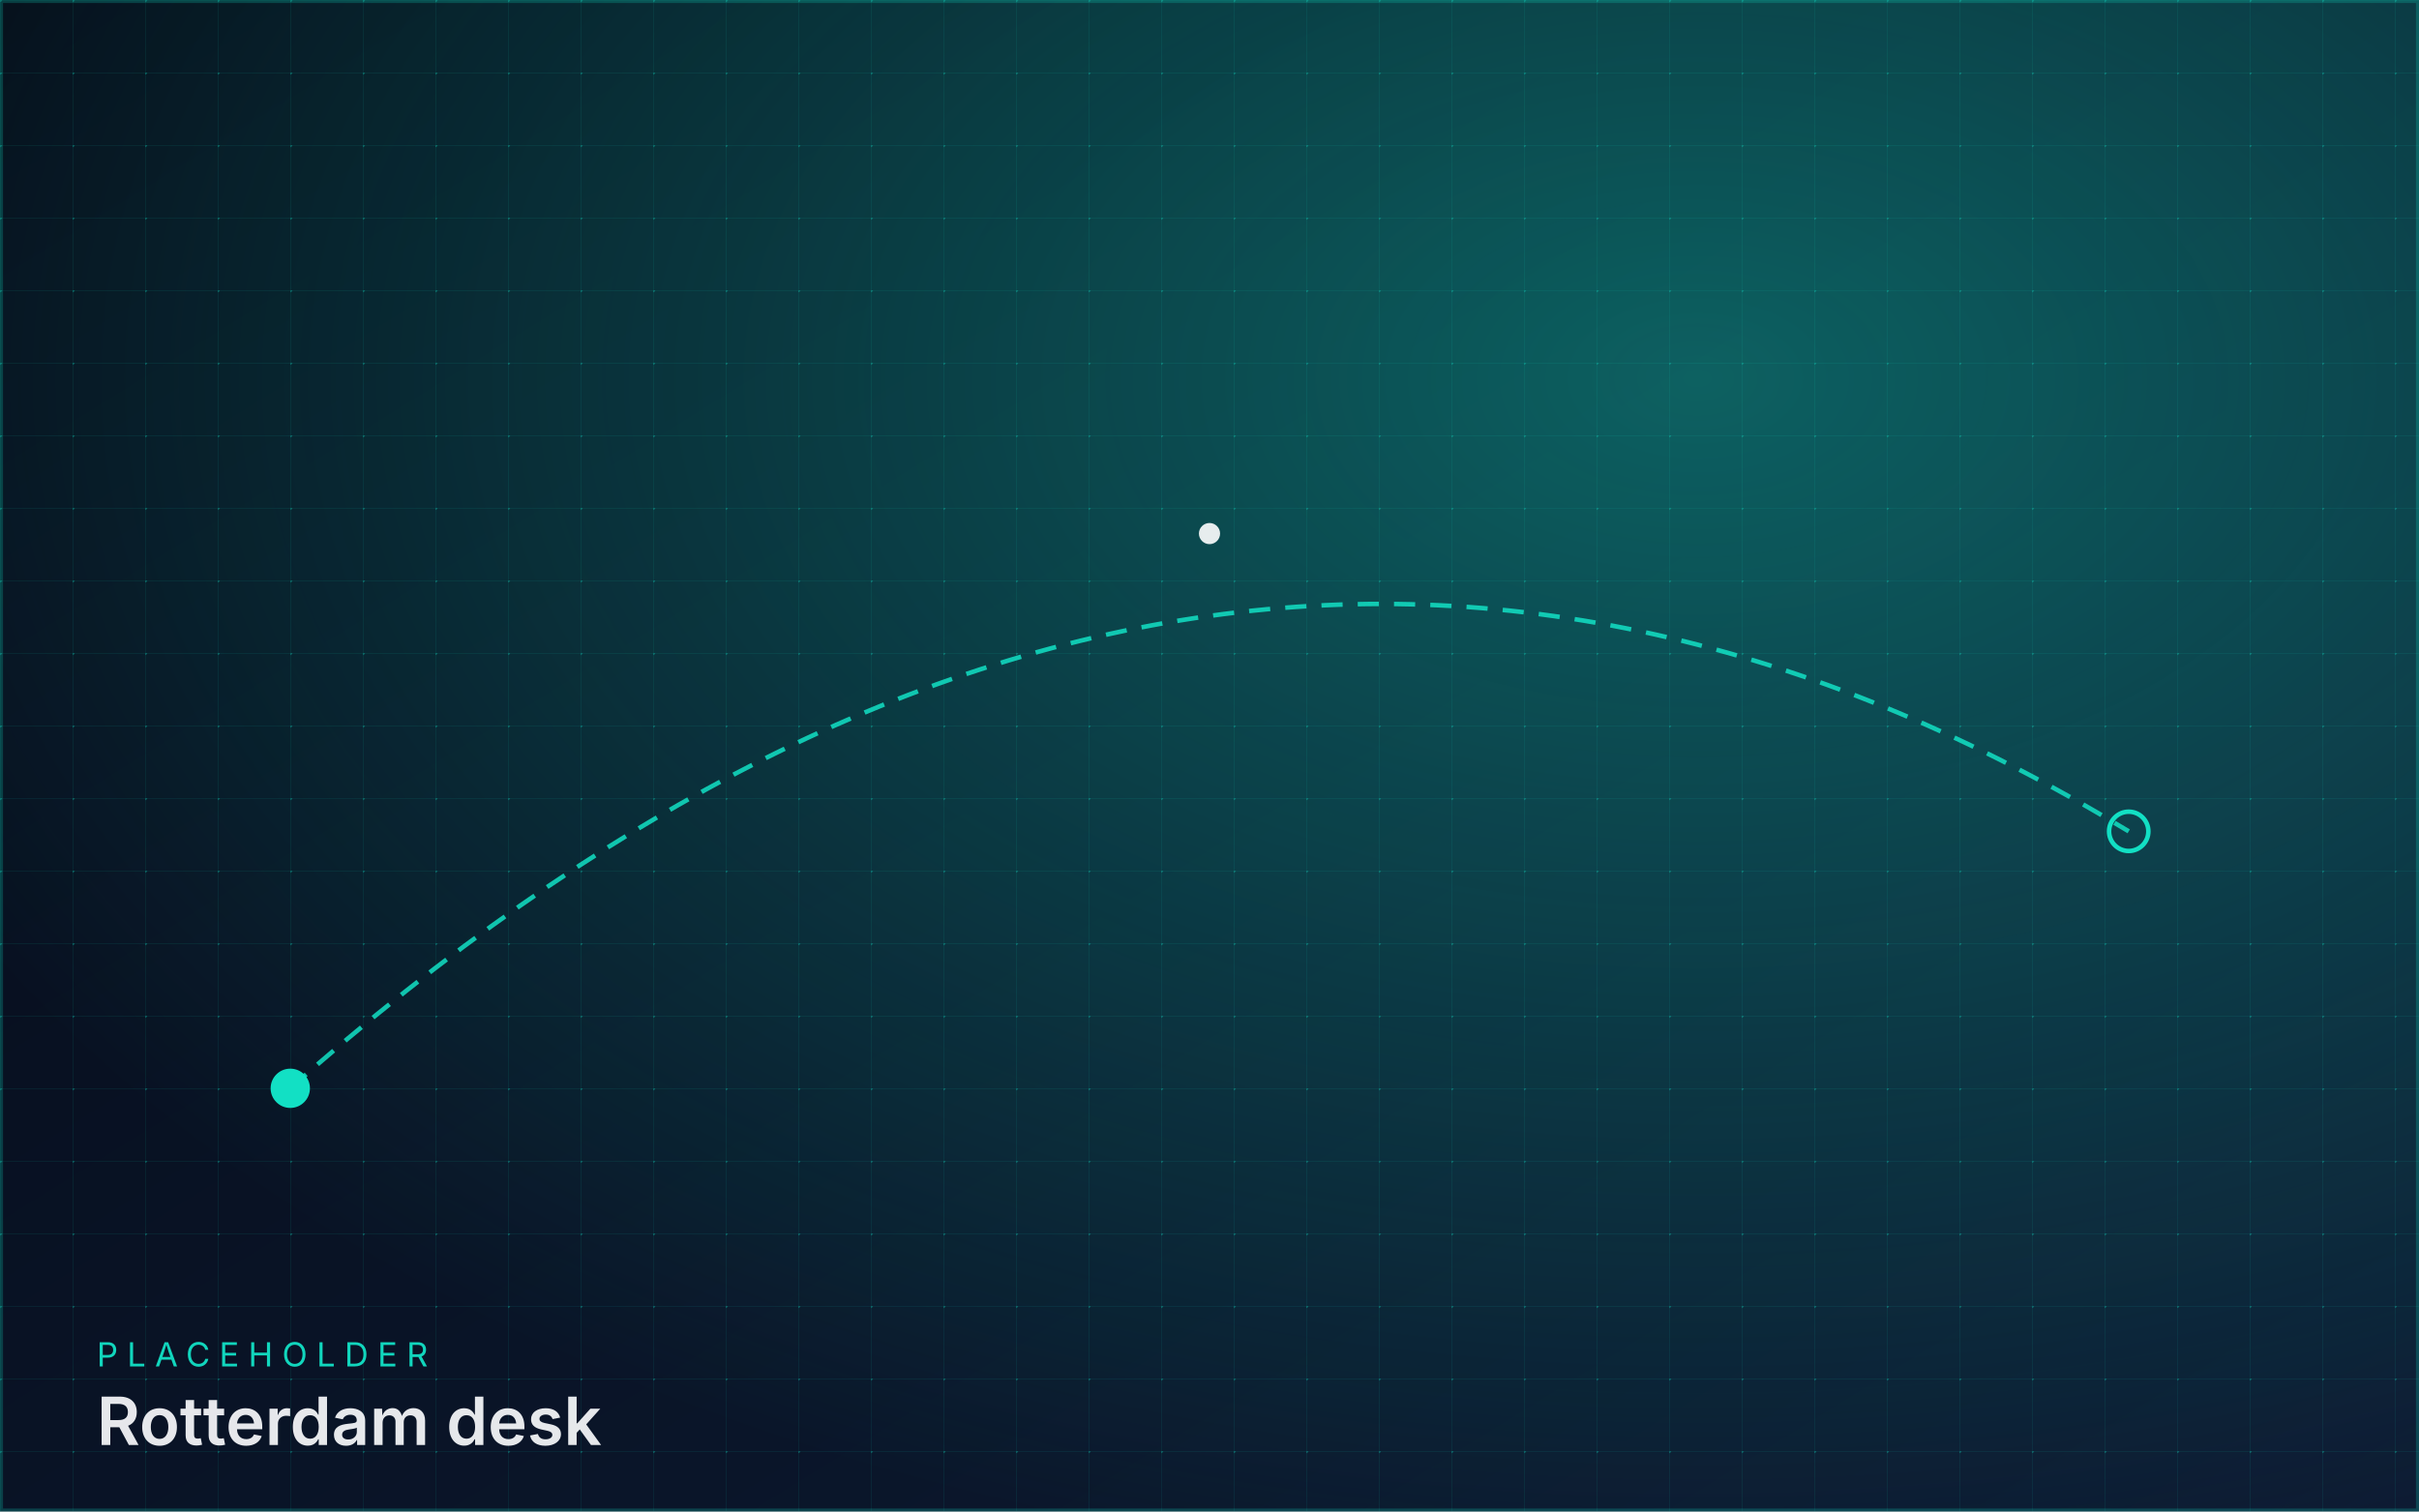
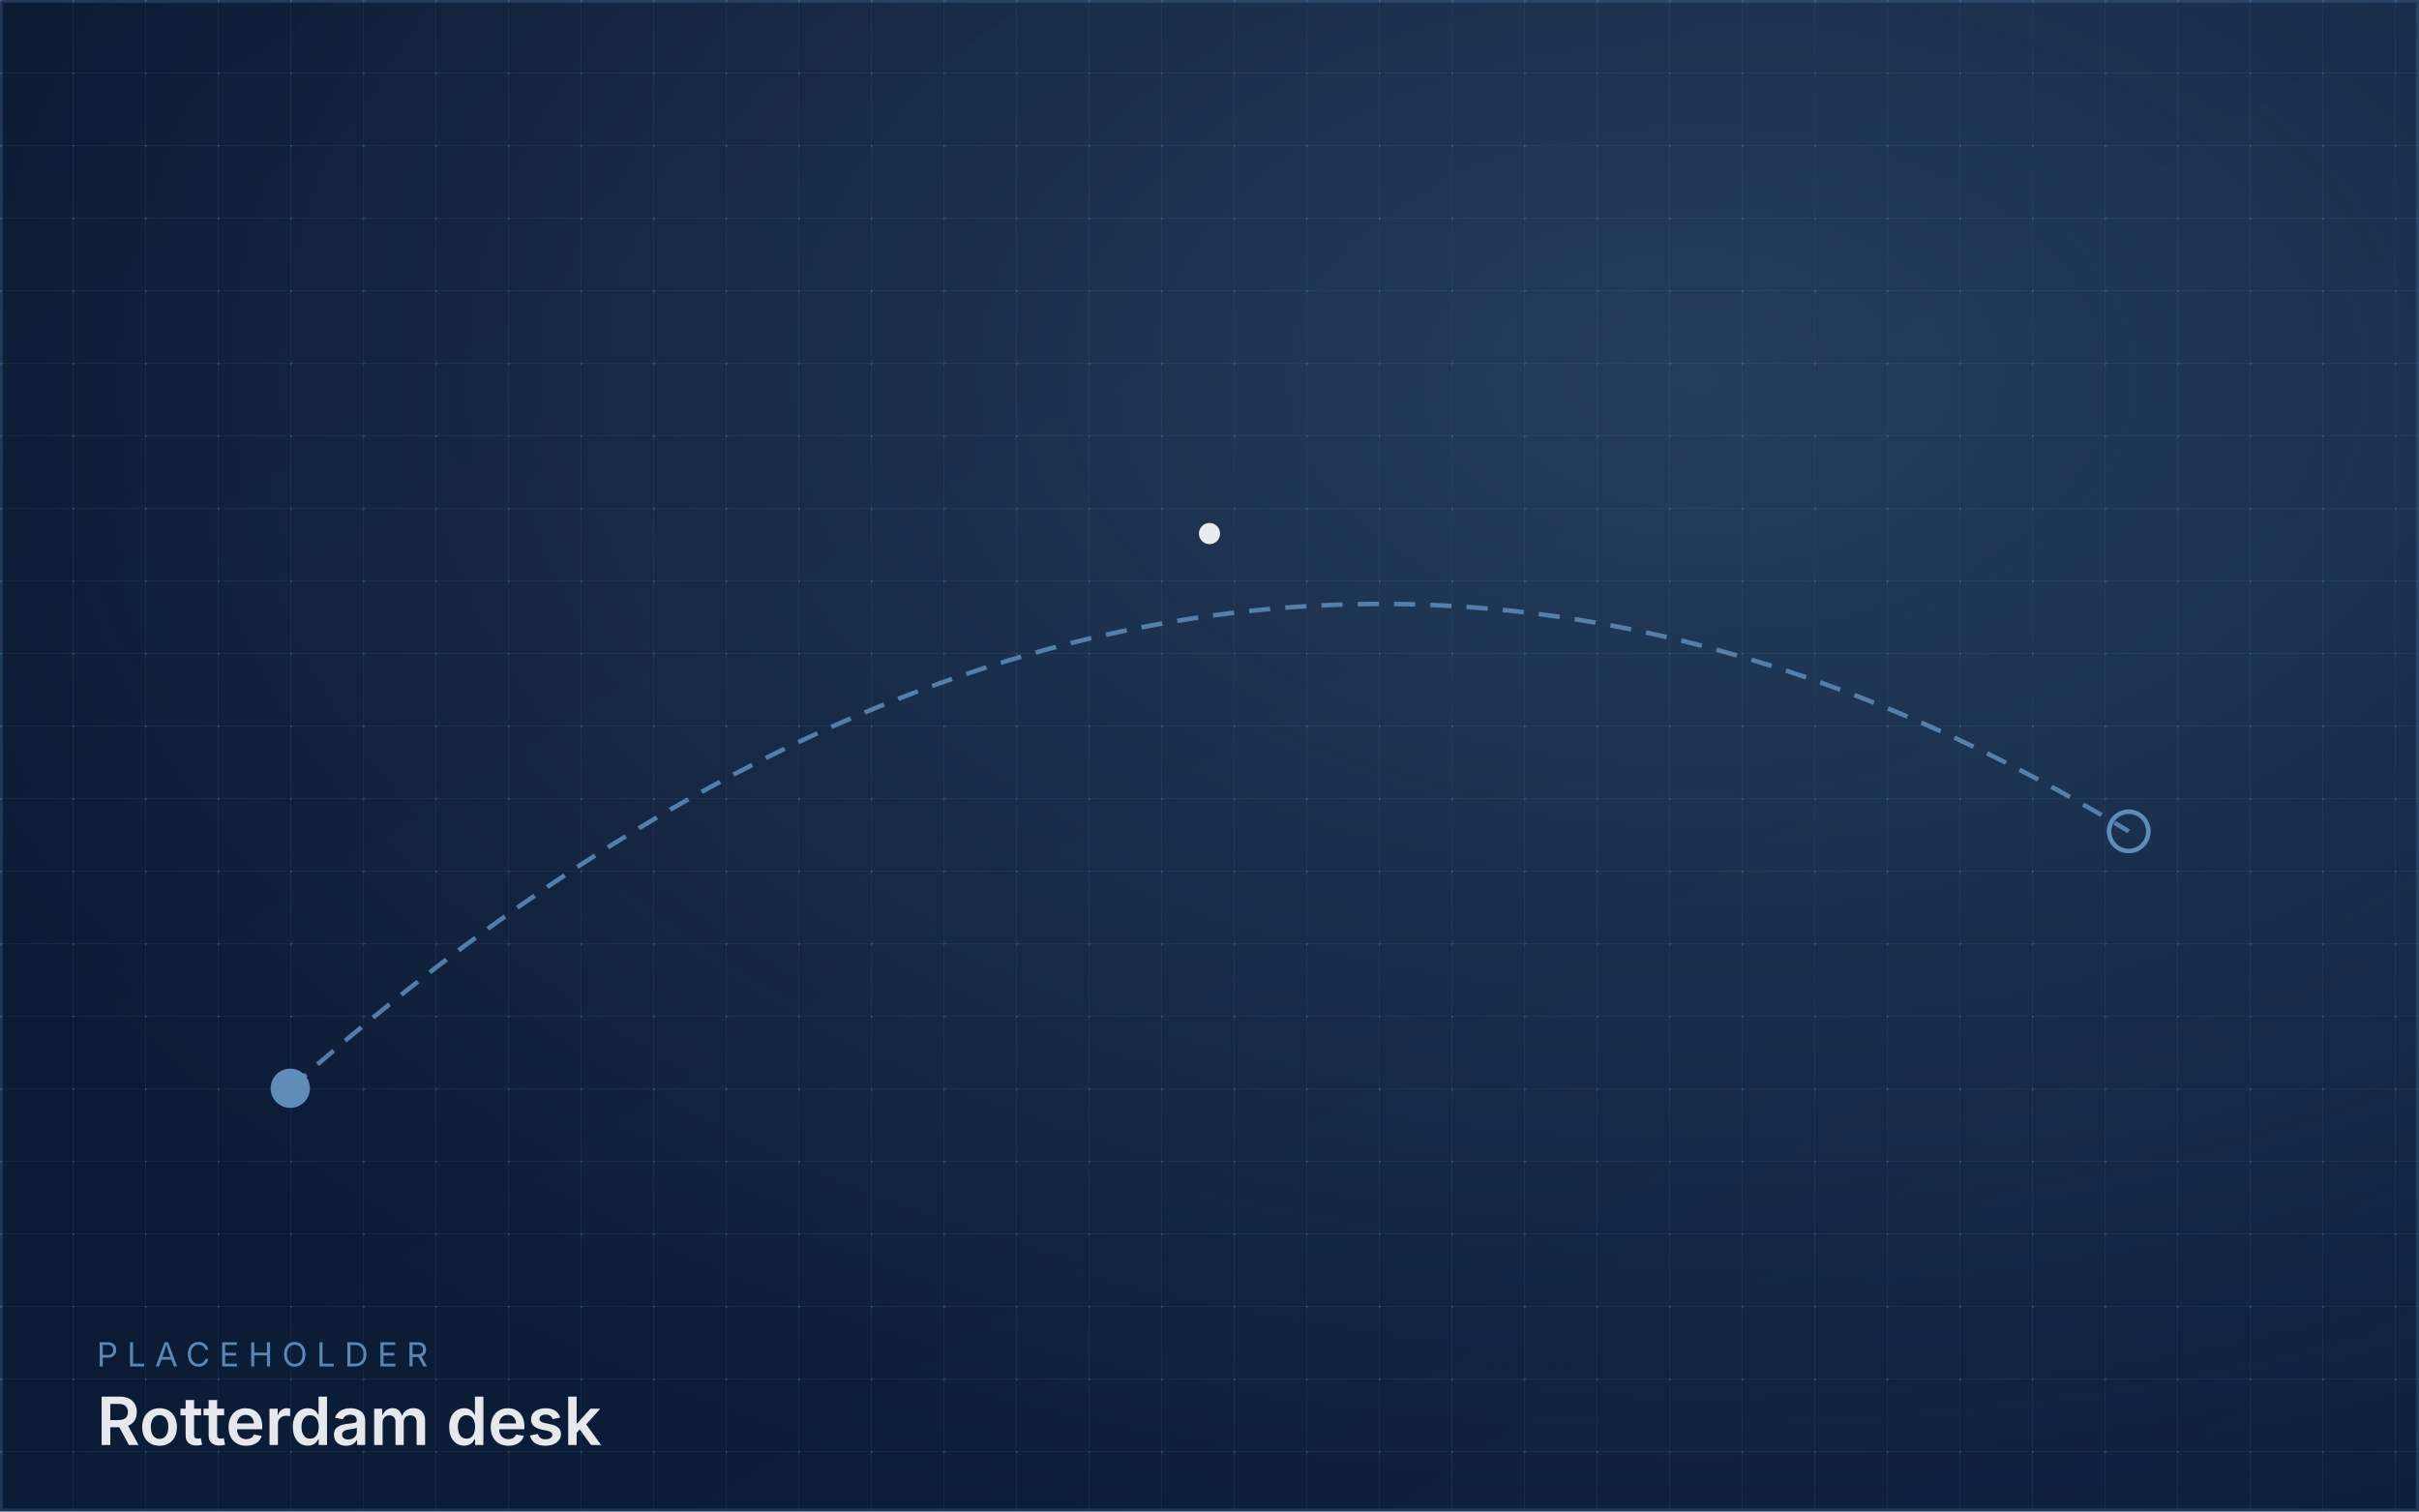
<svg xmlns="http://www.w3.org/2000/svg" viewBox="0 0 1600 1000" width="1600" height="1000" role="img" aria-label="Rotterdam desk">
  <defs>
    <linearGradient id="g" x1="0" y1="0" x2="1" y2="1">
-       <stop offset="0" stop-color="#050b18" />
-       <stop offset="1" stop-color="#0d1b33" />
+       <stop offset="0" stop-color="#0a1830" />
+       <stop offset="1" stop-color="#0c1f3d" />
    </linearGradient>
    <radialGradient id="glow" cx="0.7" cy="0.25" r="0.8">
-       <stop offset="0" stop-color="#12e0c4" stop-opacity=".38" />
-       <stop offset="1" stop-color="#12e0c4" stop-opacity="0" />
+       <stop offset="0" stop-color="#5f8cb8" stop-opacity=".3" />
+       <stop offset="1" stop-color="#5f8cb8" stop-opacity="0" />
    </radialGradient>
    <pattern id="grid" width="48" height="48" patternUnits="userSpaceOnUse">
-       <path d="M48 0H0v48" fill="none" stroke="#12e0c4" stroke-opacity=".10" stroke-width="1" />
-       <circle cx="0" cy="0" r="1.4" fill="#12e0c4" fill-opacity=".28" />
+       <path d="M48 0H0v48" fill="none" stroke="#5f8cb8" stroke-opacity=".12" stroke-width="1" />
+       <circle cx="0" cy="0" r="1.4" fill="#5f8cb8" fill-opacity=".3" />
    </pattern>
  </defs>
  <rect width="1600" height="1000" fill="url(#g)" />
  <rect width="1600" height="1000" fill="url(#grid)" />
  <rect width="1600" height="1000" fill="url(#glow)" />
-   <path d="M192 720 Q 800 180 1408 550" fill="none" stroke="#12e0c4" stroke-opacity=".85" stroke-width="3" stroke-dasharray="14 10" />
-   <circle cx="192" cy="720" r="13" fill="#12e0c4" />
-   <circle cx="1408" cy="550" r="13" fill="none" stroke="#12e0c4" stroke-width="3" />
+   <path d="M192 720 Q 800 180 1408 550" fill="none" stroke="#5f8cb8" stroke-opacity=".85" stroke-width="3" stroke-dasharray="14 10" />
+   <circle cx="192" cy="720" r="13" fill="#5f8cb8" />
+   <circle cx="1408" cy="550" r="13" fill="none" stroke="#5f8cb8" stroke-width="3" />
  <circle cx="800" cy="353" r="7" fill="#fff" fill-opacity=".9" />
  <g font-family="'Space Grotesk',Inter,system-ui,sans-serif" fill="#f8fafc">
-     <text x="64" y="904" font-size="22" letter-spacing="6" fill="#12e0c4" opacity=".95">PLACEHOLDER</text>
+     <text x="64" y="904" font-size="22" letter-spacing="6" fill="#5f8cb8" opacity=".95">PLACEHOLDER</text>
    <text x="64" y="956" font-size="44" font-weight="600" opacity=".92">Rotterdam desk</text>
  </g>
-   <rect x="1" y="1" width="1598" height="998" fill="none" stroke="#12e0c4" stroke-opacity=".22" stroke-width="2" />
+   <rect x="1" y="1" width="1598" height="998" fill="none" stroke="#5f8cb8" stroke-opacity=".22" stroke-width="2" />
</svg>
